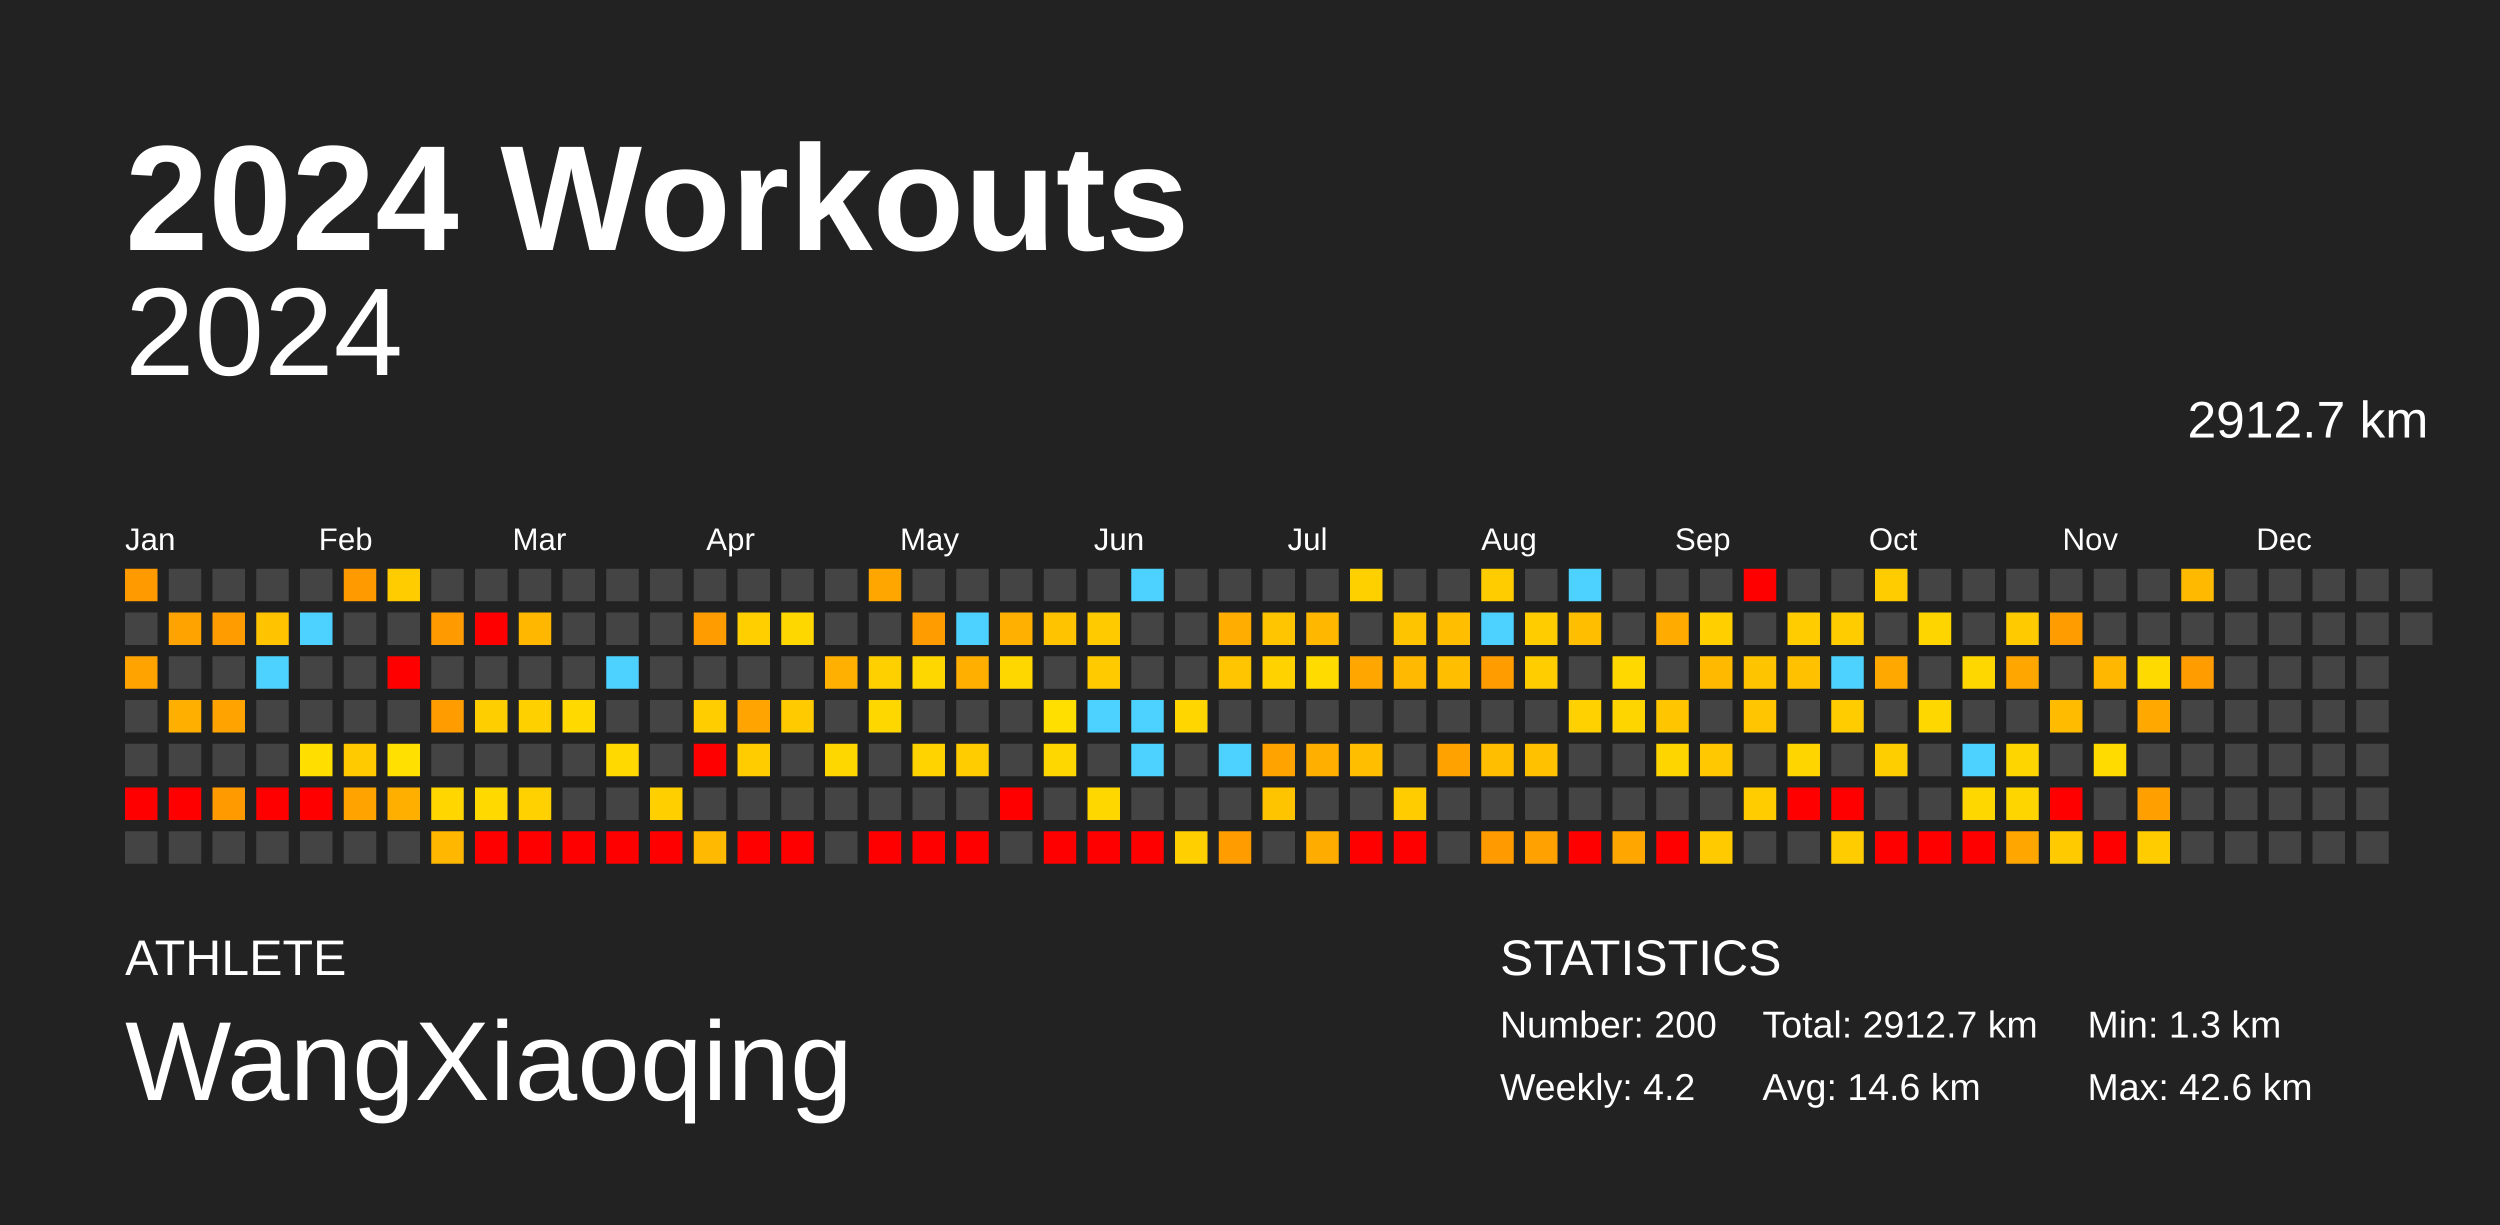
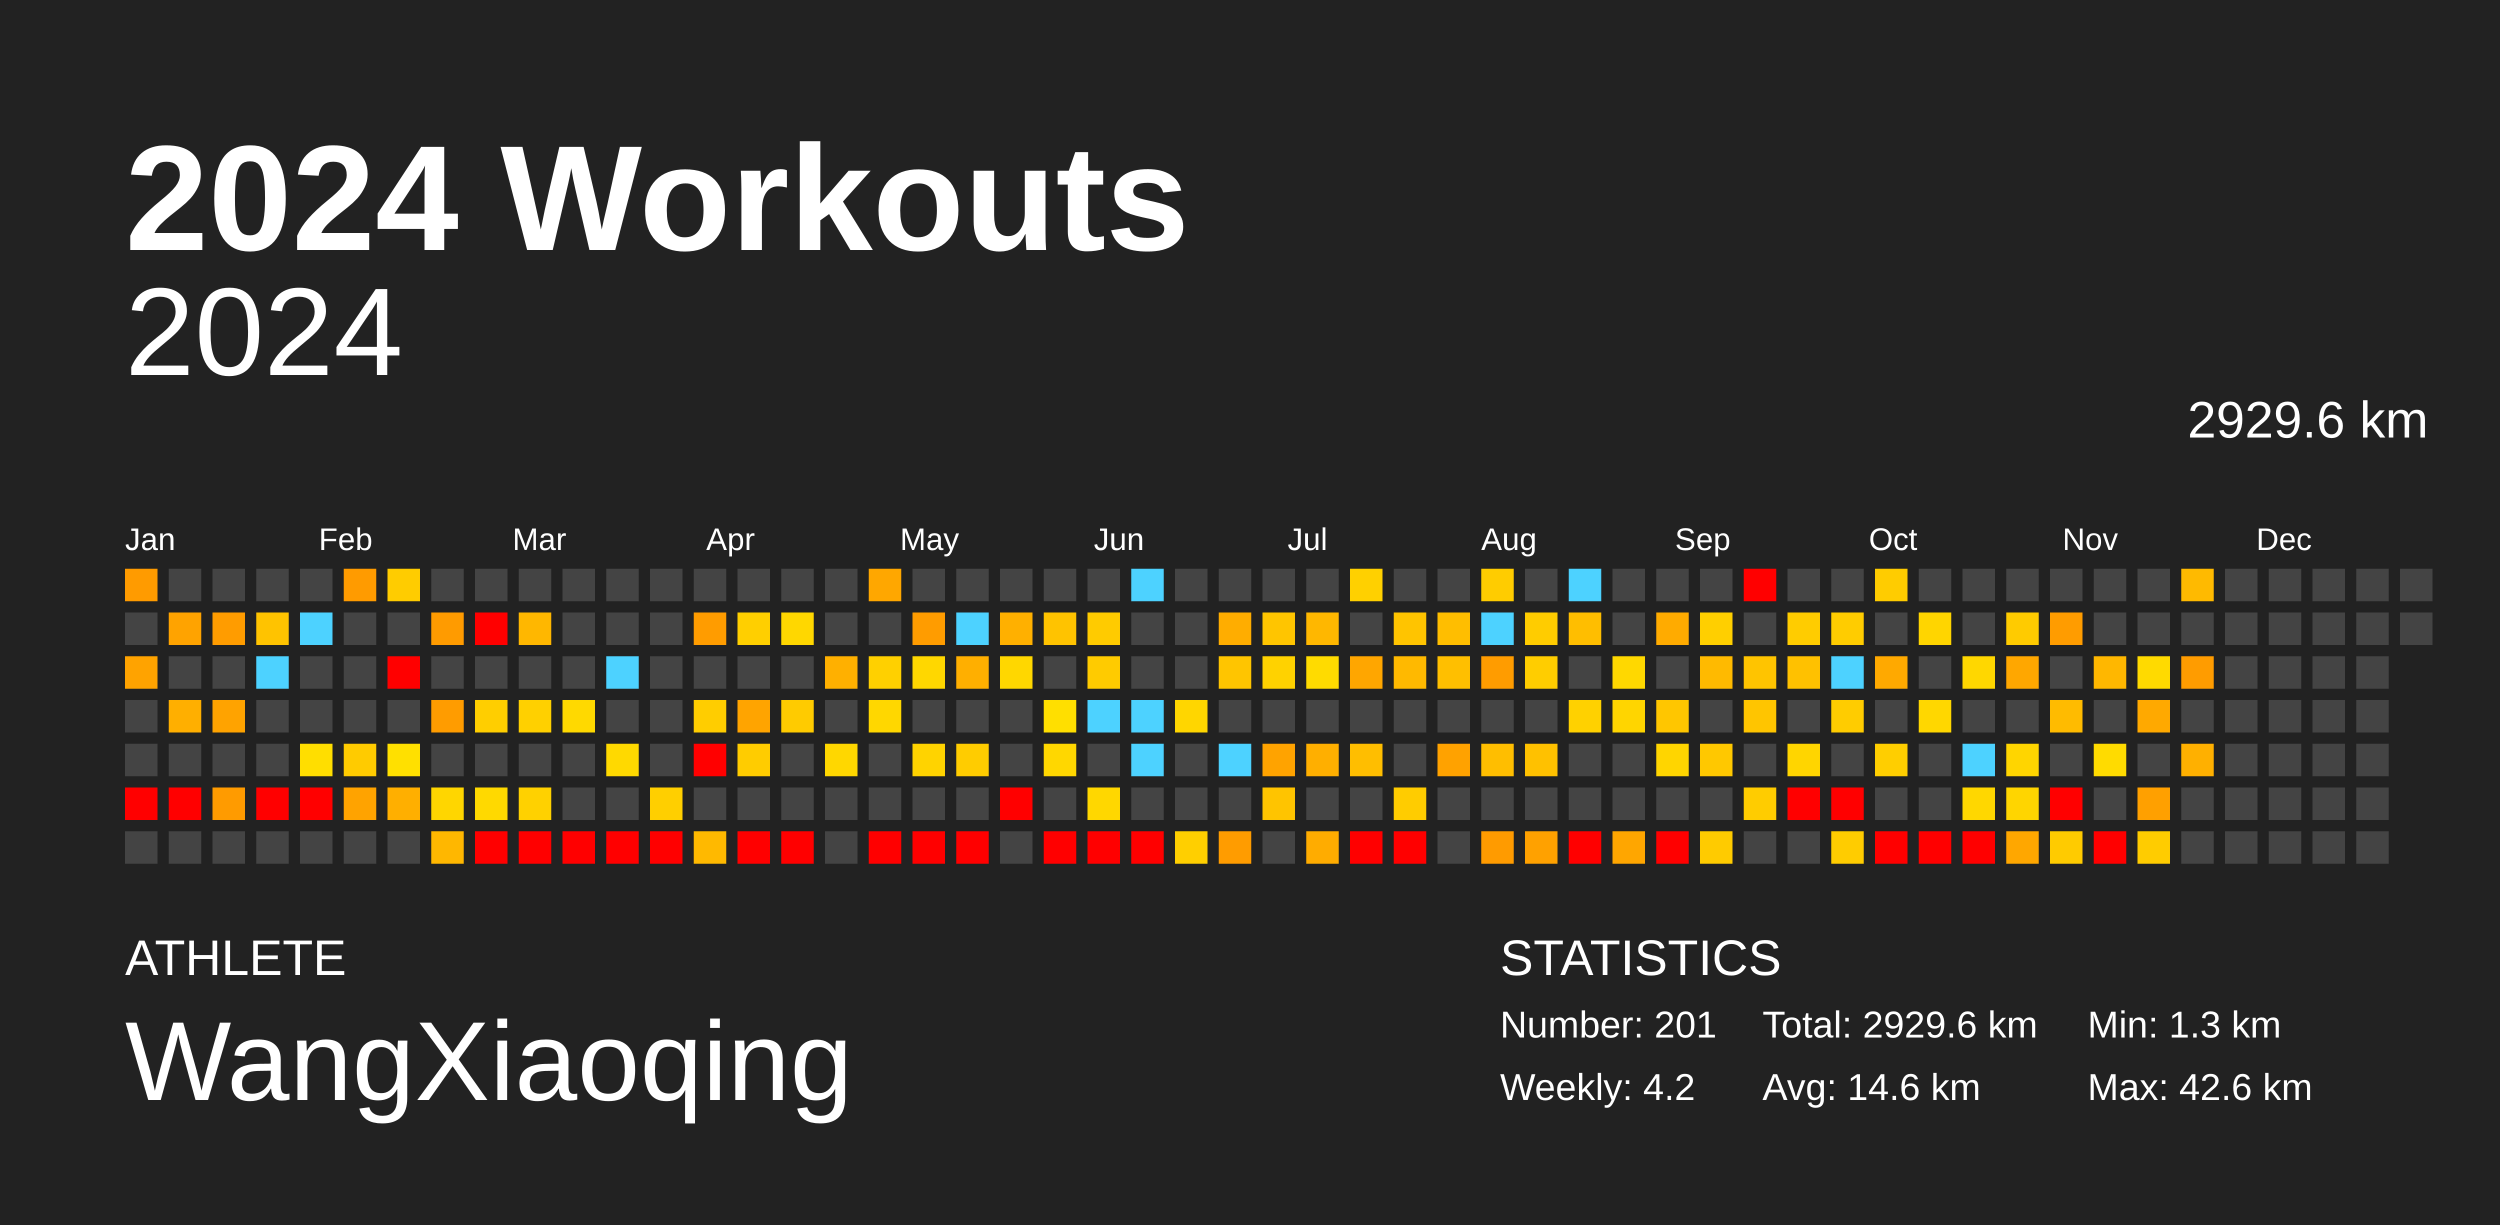
<svg xmlns="http://www.w3.org/2000/svg" baseProfile="full" height="98mm" version="1.1" viewBox="0,0,200,98" width="200mm">
  <defs />
  <rect fill="#222222" height="98" width="200" x="0" y="0" />
  <text fill="#FFFFFF" style="font-size:12px; font-family:Arial; font-weight:bold;" x="10" y="20">2024 Workouts</text>
  <text fill="#FFFFFF" style="font-size:4px; font-family:Arial" x="10" y="78">ATHLETE</text>
  <text fill="#FFFFFF" style="font-size:9px; font-family:Arial" x="10" y="88">WangXiaoqing</text>
  <text fill="#FFFFFF" style="font-size:4px; font-family:Arial" x="120" y="78">STATISTICS</text>
-   <text fill="#FFFFFF" style="font-size:3px; font-family:Arial" x="120" y="83">Number: 200</text>
+   <text fill="#FFFFFF" style="font-size:3px; font-family:Arial" x="120" y="83">Number: 201</text>
  <text fill="#FFFFFF" style="font-size:3px; font-family:Arial" x="120" y="88">Weekly: 4.2</text>
-   <text fill="#FFFFFF" style="font-size:3px; font-family:Arial" x="141" y="83">Total: 2912.7 km</text>
+   <text fill="#FFFFFF" style="font-size:3px; font-family:Arial" x="141" y="83">Total: 2929.6 km</text>
  <text fill="#FFFFFF" style="font-size:3px; font-family:Arial" x="141" y="88">Avg: 14.6 km</text>
  <text fill="#FFFFFF" style="font-size:3px; font-family:Arial" x="167" y="83">Min: 1.3 km</text>
  <text fill="#FFFFFF" style="font-size:3px; font-family:Arial" x="167" y="88">Max: 42.6 km</text>
  <text alignment-baseline="hanging" fill="#FFFFFF" style="font-size:10.0px; font-family:Arial;" x="10" y="30">2024</text>
-   <text alignment-baseline="hanging" fill="#FFFFFF" style="font-size:4.125px; font-family:Arial;" x="175" y="35">2912.7 km</text>
+   <text alignment-baseline="hanging" fill="#FFFFFF" style="font-size:4.125px; font-family:Arial;" x="175" y="35">2929.6 km</text>
  <text fill="#FFFFFF" style="font-size:2.5px; font-family:Arial" x="10.0" y="44">Jan</text>
  <text fill="#FFFFFF" style="font-size:2.5px; font-family:Arial" x="25.5" y="44">Feb</text>
  <text fill="#FFFFFF" style="font-size:2.5px; font-family:Arial" x="41.0" y="44">Mar</text>
  <text fill="#FFFFFF" style="font-size:2.5px; font-family:Arial" x="56.5" y="44">Apr</text>
  <text fill="#FFFFFF" style="font-size:2.5px; font-family:Arial" x="72.0" y="44">May</text>
  <text fill="#FFFFFF" style="font-size:2.5px; font-family:Arial" x="87.5" y="44">Jun</text>
  <text fill="#FFFFFF" style="font-size:2.5px; font-family:Arial" x="103.0" y="44">Jul</text>
  <text fill="#FFFFFF" style="font-size:2.5px; font-family:Arial" x="118.5" y="44">Aug</text>
  <text fill="#FFFFFF" style="font-size:2.5px; font-family:Arial" x="134.0" y="44">Sep</text>
  <text fill="#FFFFFF" style="font-size:2.5px; font-family:Arial" x="149.5" y="44">Oct</text>
  <text fill="#FFFFFF" style="font-size:2.5px; font-family:Arial" x="165.0" y="44">Nov</text>
  <text fill="#FFFFFF" style="font-size:2.5px; font-family:Arial" x="180.5" y="44">Dec</text>
  <rect fill="#ff9b00" height="2.6" width="2.6" x="10.0" y="45.5" />
  <rect fill="#444444" height="2.6" width="2.6" x="10.0" y="49.0" />
  <rect fill="#ffa300" height="2.6" width="2.6" x="10.0" y="52.5" />
  <rect fill="#444444" height="2.6" width="2.6" x="10.0" y="56.0" />
  <rect fill="#444444" height="2.6" width="2.6" x="10.0" y="59.5" />
  <rect fill="red" height="2.6" width="2.6" x="10.0" y="63.0" />
  <rect fill="#444444" height="2.6" width="2.6" x="10.0" y="66.5" />
  <rect fill="#444444" height="2.6" width="2.6" x="13.5" y="45.5" />
  <rect fill="#ffa300" height="2.6" width="2.6" x="13.5" y="49.0" />
  <rect fill="#444444" height="2.6" width="2.6" x="13.5" y="52.5" />
  <rect fill="#ffaf00" height="2.6" width="2.6" x="13.5" y="56.0" />
  <rect fill="#444444" height="2.6" width="2.6" x="13.5" y="59.5" />
  <rect fill="red" height="2.6" width="2.6" x="13.5" y="63.0" />
  <rect fill="#444444" height="2.6" width="2.6" x="13.5" y="66.5" />
  <rect fill="#444444" height="2.6" width="2.6" x="17.0" y="45.5" />
  <rect fill="#ff9c00" height="2.6" width="2.6" x="17.0" y="49.0" />
  <rect fill="#444444" height="2.6" width="2.6" x="17.0" y="52.5" />
  <rect fill="#ffa300" height="2.6" width="2.6" x="17.0" y="56.0" />
  <rect fill="#444444" height="2.6" width="2.6" x="17.0" y="59.5" />
  <rect fill="#ff9b00" height="2.6" width="2.6" x="17.0" y="63.0" />
  <rect fill="#444444" height="2.6" width="2.6" x="17.0" y="66.5" />
  <rect fill="#444444" height="2.6" width="2.6" x="20.5" y="45.5" />
  <rect fill="#ffc300" height="2.6" width="2.6" x="20.5" y="49.0" />
  <rect fill="#4dd2ff" height="2.6" width="2.6" x="20.5" y="52.5" />
  <rect fill="#444444" height="2.6" width="2.6" x="20.5" y="56.0" />
  <rect fill="#444444" height="2.6" width="2.6" x="20.5" y="59.5" />
  <rect fill="red" height="2.6" width="2.6" x="20.5" y="63.0" />
  <rect fill="#444444" height="2.6" width="2.6" x="20.5" y="66.5" />
  <rect fill="#444444" height="2.6" width="2.6" x="24.0" y="45.5" />
  <rect fill="#4dd2ff" height="2.6" width="2.6" x="24.0" y="49.0" />
  <rect fill="#444444" height="2.6" width="2.6" x="24.0" y="52.5" />
  <rect fill="#444444" height="2.6" width="2.6" x="24.0" y="56.0" />
  <rect fill="#ffde00" height="2.6" width="2.6" x="24.0" y="59.5" />
  <rect fill="red" height="2.6" width="2.6" x="24.0" y="63.0" />
  <rect fill="#444444" height="2.6" width="2.6" x="24.0" y="66.5" />
  <rect fill="#ff9b00" height="2.6" width="2.6" x="27.5" y="45.5" />
  <rect fill="#444444" height="2.6" width="2.6" x="27.5" y="49.0" />
  <rect fill="#444444" height="2.6" width="2.6" x="27.5" y="52.5" />
  <rect fill="#444444" height="2.6" width="2.6" x="27.5" y="56.0" />
  <rect fill="#ffcb00" height="2.6" width="2.6" x="27.5" y="59.5" />
  <rect fill="#ffa300" height="2.6" width="2.6" x="27.5" y="63.0" />
  <rect fill="#444444" height="2.6" width="2.6" x="27.5" y="66.5" />
  <rect fill="#ffcc00" height="2.6" width="2.6" x="31.0" y="45.5" />
  <rect fill="#444444" height="2.6" width="2.6" x="31.0" y="49.0" />
  <rect fill="red" height="2.6" width="2.6" x="31.0" y="52.5" />
  <rect fill="#444444" height="2.6" width="2.6" x="31.0" y="56.0" />
  <rect fill="#ffe000" height="2.6" width="2.6" x="31.0" y="59.5" />
  <rect fill="#ffaf00" height="2.6" width="2.6" x="31.0" y="63.0" />
  <rect fill="#444444" height="2.6" width="2.6" x="31.0" y="66.5" />
  <rect fill="#444444" height="2.6" width="2.6" x="34.5" y="45.5" />
  <rect fill="#ff9b00" height="2.6" width="2.6" x="34.5" y="49.0" />
  <rect fill="#444444" height="2.6" width="2.6" x="34.5" y="52.5" />
  <rect fill="#ff9c00" height="2.6" width="2.6" x="34.5" y="56.0" />
  <rect fill="#444444" height="2.6" width="2.6" x="34.5" y="59.5" />
  <rect fill="#ffd600" height="2.6" width="2.6" x="34.5" y="63.0" />
  <rect fill="#ffb700" height="2.6" width="2.6" x="34.5" y="66.5" />
  <rect fill="#444444" height="2.6" width="2.6" x="38.0" y="45.5" />
  <rect fill="red" height="2.6" width="2.6" x="38.0" y="49.0" />
  <rect fill="#444444" height="2.6" width="2.6" x="38.0" y="52.5" />
  <rect fill="#ffce00" height="2.6" width="2.6" x="38.0" y="56.0" />
  <rect fill="#444444" height="2.6" width="2.6" x="38.0" y="59.5" />
  <rect fill="#ffd900" height="2.6" width="2.6" x="38.0" y="63.0" />
  <rect fill="red" height="2.6" width="2.6" x="38.0" y="66.5" />
  <rect fill="#444444" height="2.6" width="2.6" x="41.5" y="45.5" />
  <rect fill="#ffb700" height="2.6" width="2.6" x="41.5" y="49.0" />
  <rect fill="#444444" height="2.6" width="2.6" x="41.5" y="52.5" />
  <rect fill="#ffd000" height="2.6" width="2.6" x="41.5" y="56.0" />
  <rect fill="#444444" height="2.6" width="2.6" x="41.5" y="59.5" />
  <rect fill="#ffd100" height="2.6" width="2.6" x="41.5" y="63.0" />
  <rect fill="red" height="2.6" width="2.6" x="41.5" y="66.5" />
  <rect fill="#444444" height="2.6" width="2.6" x="45.0" y="45.5" />
  <rect fill="#444444" height="2.6" width="2.6" x="45.0" y="49.0" />
  <rect fill="#444444" height="2.6" width="2.6" x="45.0" y="52.5" />
  <rect fill="#ffd900" height="2.6" width="2.6" x="45.0" y="56.0" />
  <rect fill="#444444" height="2.6" width="2.6" x="45.0" y="59.5" />
  <rect fill="#444444" height="2.6" width="2.6" x="45.0" y="63.0" />
  <rect fill="red" height="2.6" width="2.6" x="45.0" y="66.5" />
  <rect fill="#444444" height="2.6" width="2.6" x="48.5" y="45.5" />
  <rect fill="#444444" height="2.6" width="2.6" x="48.5" y="49.0" />
  <rect fill="#4dd2ff" height="2.6" width="2.6" x="48.5" y="52.5" />
  <rect fill="#444444" height="2.6" width="2.6" x="48.5" y="56.0" />
  <rect fill="#ffd900" height="2.6" width="2.6" x="48.5" y="59.5" />
  <rect fill="#444444" height="2.6" width="2.6" x="48.5" y="63.0" />
  <rect fill="red" height="2.6" width="2.6" x="48.5" y="66.5" />
  <rect fill="#444444" height="2.6" width="2.6" x="52.0" y="45.5" />
  <rect fill="#444444" height="2.6" width="2.6" x="52.0" y="49.0" />
  <rect fill="#444444" height="2.6" width="2.6" x="52.0" y="52.5" />
  <rect fill="#444444" height="2.6" width="2.6" x="52.0" y="56.0" />
  <rect fill="#444444" height="2.6" width="2.6" x="52.0" y="59.5" />
  <rect fill="#ffcf00" height="2.6" width="2.6" x="52.0" y="63.0" />
  <rect fill="red" height="2.6" width="2.6" x="52.0" y="66.5" />
  <rect fill="#444444" height="2.6" width="2.6" x="55.5" y="45.5" />
  <rect fill="#ff9c00" height="2.6" width="2.6" x="55.5" y="49.0" />
  <rect fill="#444444" height="2.6" width="2.6" x="55.5" y="52.5" />
  <rect fill="#ffcd00" height="2.6" width="2.6" x="55.5" y="56.0" />
  <rect fill="red" height="2.6" width="2.6" x="55.5" y="59.5" />
  <rect fill="#444444" height="2.6" width="2.6" x="55.5" y="63.0" />
  <rect fill="#ffb900" height="2.6" width="2.6" x="55.5" y="66.5" />
  <rect fill="#444444" height="2.6" width="2.6" x="59.0" y="45.5" />
  <rect fill="#ffcf00" height="2.6" width="2.6" x="59.0" y="49.0" />
  <rect fill="#444444" height="2.6" width="2.6" x="59.0" y="52.5" />
  <rect fill="#ffa400" height="2.6" width="2.6" x="59.0" y="56.0" />
  <rect fill="#ffcc00" height="2.6" width="2.6" x="59.0" y="59.5" />
  <rect fill="#444444" height="2.6" width="2.6" x="59.0" y="63.0" />
  <rect fill="red" height="2.6" width="2.6" x="59.0" y="66.5" />
  <rect fill="#444444" height="2.6" width="2.6" x="62.5" y="45.5" />
  <rect fill="#ffd700" height="2.6" width="2.6" x="62.5" y="49.0" />
  <rect fill="#444444" height="2.6" width="2.6" x="62.5" y="52.5" />
  <rect fill="#ffcb00" height="2.6" width="2.6" x="62.5" y="56.0" />
  <rect fill="#444444" height="2.6" width="2.6" x="62.5" y="59.5" />
  <rect fill="#444444" height="2.6" width="2.6" x="62.5" y="63.0" />
  <rect fill="red" height="2.6" width="2.6" x="62.5" y="66.5" />
  <rect fill="#444444" height="2.6" width="2.6" x="66.0" y="45.5" />
  <rect fill="#444444" height="2.6" width="2.6" x="66.0" y="49.0" />
  <rect fill="#ffb000" height="2.6" width="2.6" x="66.0" y="52.5" />
  <rect fill="#444444" height="2.6" width="2.6" x="66.0" y="56.0" />
  <rect fill="#ffd700" height="2.6" width="2.6" x="66.0" y="59.5" />
  <rect fill="#444444" height="2.6" width="2.6" x="66.0" y="63.0" />
  <rect fill="#444444" height="2.6" width="2.6" x="66.0" y="66.5" />
  <rect fill="#ffa700" height="2.6" width="2.6" x="69.5" y="45.5" />
  <rect fill="#444444" height="2.6" width="2.6" x="69.5" y="49.0" />
  <rect fill="#ffd000" height="2.6" width="2.6" x="69.5" y="52.5" />
  <rect fill="#ffd700" height="2.6" width="2.6" x="69.5" y="56.0" />
  <rect fill="#444444" height="2.6" width="2.6" x="69.5" y="59.5" />
  <rect fill="#444444" height="2.6" width="2.6" x="69.5" y="63.0" />
  <rect fill="red" height="2.6" width="2.6" x="69.5" y="66.5" />
  <rect fill="#444444" height="2.6" width="2.6" x="73.0" y="45.5" />
  <rect fill="#ff9c00" height="2.6" width="2.6" x="73.0" y="49.0" />
  <rect fill="#ffd700" height="2.6" width="2.6" x="73.0" y="52.5" />
  <rect fill="#444444" height="2.6" width="2.6" x="73.0" y="56.0" />
  <rect fill="#ffd300" height="2.6" width="2.6" x="73.0" y="59.5" />
  <rect fill="#444444" height="2.6" width="2.6" x="73.0" y="63.0" />
  <rect fill="red" height="2.6" width="2.6" x="73.0" y="66.5" />
  <rect fill="#444444" height="2.6" width="2.6" x="76.5" y="45.5" />
  <rect fill="#4dd2ff" height="2.6" width="2.6" x="76.5" y="49.0" />
  <rect fill="#ffaf00" height="2.6" width="2.6" x="76.5" y="52.5" />
  <rect fill="#444444" height="2.6" width="2.6" x="76.5" y="56.0" />
  <rect fill="#ffcc00" height="2.6" width="2.6" x="76.5" y="59.5" />
  <rect fill="#444444" height="2.6" width="2.6" x="76.5" y="63.0" />
  <rect fill="red" height="2.6" width="2.6" x="76.5" y="66.5" />
  <rect fill="#444444" height="2.6" width="2.6" x="80.0" y="45.5" />
  <rect fill="#ffb000" height="2.6" width="2.6" x="80.0" y="49.0" />
  <rect fill="#ffd700" height="2.6" width="2.6" x="80.0" y="52.5" />
  <rect fill="#444444" height="2.6" width="2.6" x="80.0" y="56.0" />
  <rect fill="#444444" height="2.6" width="2.6" x="80.0" y="59.5" />
  <rect fill="red" height="2.6" width="2.6" x="80.0" y="63.0" />
  <rect fill="#444444" height="2.6" width="2.6" x="80.0" y="66.5" />
  <rect fill="#444444" height="2.6" width="2.6" x="83.5" y="45.5" />
  <rect fill="#ffc300" height="2.6" width="2.6" x="83.5" y="49.0" />
  <rect fill="#444444" height="2.6" width="2.6" x="83.5" y="52.5" />
  <rect fill="#ffdf00" height="2.6" width="2.6" x="83.5" y="56.0" />
  <rect fill="#ffd700" height="2.6" width="2.6" x="83.5" y="59.5" />
  <rect fill="#444444" height="2.6" width="2.6" x="83.5" y="63.0" />
  <rect fill="red" height="2.6" width="2.6" x="83.5" y="66.5" />
  <rect fill="#444444" height="2.6" width="2.6" x="87.0" y="45.5" />
  <rect fill="#ffcb00" height="2.6" width="2.6" x="87.0" y="49.0" />
  <rect fill="#ffcb00" height="2.6" width="2.6" x="87.0" y="52.5" />
  <rect fill="#4dd2ff" height="2.6" width="2.6" x="87.0" y="56.0" />
  <rect fill="#444444" height="2.6" width="2.6" x="87.0" y="59.5" />
  <rect fill="#ffd700" height="2.6" width="2.6" x="87.0" y="63.0" />
  <rect fill="red" height="2.6" width="2.6" x="87.0" y="66.5" />
  <rect fill="#4dd2ff" height="2.6" width="2.6" x="90.5" y="45.5" />
  <rect fill="#444444" height="2.6" width="2.6" x="90.5" y="49.0" />
  <rect fill="#444444" height="2.6" width="2.6" x="90.5" y="52.5" />
  <rect fill="#4dd2ff" height="2.6" width="2.6" x="90.5" y="56.0" />
  <rect fill="#4dd2ff" height="2.6" width="2.6" x="90.5" y="59.5" />
  <rect fill="#444444" height="2.6" width="2.6" x="90.5" y="63.0" />
  <rect fill="red" height="2.6" width="2.6" x="90.5" y="66.5" />
  <rect fill="#444444" height="2.6" width="2.6" x="94.0" y="45.5" />
  <rect fill="#444444" height="2.6" width="2.6" x="94.0" y="49.0" />
  <rect fill="#444444" height="2.6" width="2.6" x="94.0" y="52.5" />
  <rect fill="#ffd600" height="2.6" width="2.6" x="94.0" y="56.0" />
  <rect fill="#444444" height="2.6" width="2.6" x="94.0" y="59.5" />
  <rect fill="#444444" height="2.6" width="2.6" x="94.0" y="63.0" />
  <rect fill="#ffcf00" height="2.6" width="2.6" x="94.0" y="66.5" />
  <rect fill="#444444" height="2.6" width="2.6" x="97.5" y="45.5" />
  <rect fill="#ffad00" height="2.6" width="2.6" x="97.5" y="49.0" />
  <rect fill="#ffc500" height="2.6" width="2.6" x="97.5" y="52.5" />
  <rect fill="#444444" height="2.6" width="2.6" x="97.5" y="56.0" />
  <rect fill="#4dd2ff" height="2.6" width="2.6" x="97.5" y="59.5" />
  <rect fill="#444444" height="2.6" width="2.6" x="97.5" y="63.0" />
  <rect fill="#ff9c00" height="2.6" width="2.6" x="97.5" y="66.5" />
  <rect fill="#444444" height="2.6" width="2.6" x="101.0" y="45.5" />
  <rect fill="#ffc500" height="2.6" width="2.6" x="101.0" y="49.0" />
  <rect fill="#ffd200" height="2.6" width="2.6" x="101.0" y="52.5" />
  <rect fill="#444444" height="2.6" width="2.6" x="101.0" y="56.0" />
  <rect fill="#ffa300" height="2.6" width="2.6" x="101.0" y="59.5" />
  <rect fill="#ffc400" height="2.6" width="2.6" x="101.0" y="63.0" />
  <rect fill="#444444" height="2.6" width="2.6" x="101.0" y="66.5" />
  <rect fill="#444444" height="2.6" width="2.6" x="104.5" y="45.5" />
  <rect fill="#ffb700" height="2.6" width="2.6" x="104.5" y="49.0" />
  <rect fill="#ffdb00" height="2.6" width="2.6" x="104.5" y="52.5" />
  <rect fill="#444444" height="2.6" width="2.6" x="104.5" y="56.0" />
  <rect fill="#ffaf00" height="2.6" width="2.6" x="104.5" y="59.5" />
  <rect fill="#444444" height="2.6" width="2.6" x="104.5" y="63.0" />
  <rect fill="#ffac00" height="2.6" width="2.6" x="104.5" y="66.5" />
  <rect fill="#ffd000" height="2.6" width="2.6" x="108.0" y="45.5" />
  <rect fill="#444444" height="2.6" width="2.6" x="108.0" y="49.0" />
  <rect fill="#ffa600" height="2.6" width="2.6" x="108.0" y="52.5" />
  <rect fill="#444444" height="2.6" width="2.6" x="108.0" y="56.0" />
  <rect fill="#ffbe00" height="2.6" width="2.6" x="108.0" y="59.5" />
  <rect fill="#444444" height="2.6" width="2.6" x="108.0" y="63.0" />
  <rect fill="red" height="2.6" width="2.6" x="108.0" y="66.5" />
  <rect fill="#444444" height="2.6" width="2.6" x="111.5" y="45.5" />
  <rect fill="#ffc400" height="2.6" width="2.6" x="111.5" y="49.0" />
  <rect fill="#ffb900" height="2.6" width="2.6" x="111.5" y="52.5" />
  <rect fill="#444444" height="2.6" width="2.6" x="111.5" y="56.0" />
  <rect fill="#444444" height="2.6" width="2.6" x="111.5" y="59.5" />
  <rect fill="#ffcc00" height="2.6" width="2.6" x="111.5" y="63.0" />
  <rect fill="red" height="2.6" width="2.6" x="111.5" y="66.5" />
  <rect fill="#444444" height="2.6" width="2.6" x="115.0" y="45.5" />
  <rect fill="#ffbe00" height="2.6" width="2.6" x="115.0" y="49.0" />
  <rect fill="#ffbf00" height="2.6" width="2.6" x="115.0" y="52.5" />
  <rect fill="#444444" height="2.6" width="2.6" x="115.0" y="56.0" />
  <rect fill="#ffa200" height="2.6" width="2.6" x="115.0" y="59.5" />
  <rect fill="#444444" height="2.6" width="2.6" x="115.0" y="63.0" />
  <rect fill="#444444" height="2.6" width="2.6" x="115.0" y="66.5" />
  <rect fill="#ffcc00" height="2.6" width="2.6" x="118.5" y="45.5" />
  <rect fill="#4dd2ff" height="2.6" width="2.6" x="118.5" y="49.0" />
  <rect fill="#ff9c00" height="2.6" width="2.6" x="118.5" y="52.5" />
  <rect fill="#444444" height="2.6" width="2.6" x="118.5" y="56.0" />
  <rect fill="#ffbe00" height="2.6" width="2.6" x="118.5" y="59.5" />
  <rect fill="#444444" height="2.6" width="2.6" x="118.5" y="63.0" />
  <rect fill="#ff9b00" height="2.6" width="2.6" x="118.5" y="66.5" />
  <rect fill="#444444" height="2.6" width="2.6" x="122.0" y="45.5" />
  <rect fill="#ffcc00" height="2.6" width="2.6" x="122.0" y="49.0" />
  <rect fill="#ffcd00" height="2.6" width="2.6" x="122.0" y="52.5" />
  <rect fill="#444444" height="2.6" width="2.6" x="122.0" y="56.0" />
  <rect fill="#ffc100" height="2.6" width="2.6" x="122.0" y="59.5" />
  <rect fill="#444444" height="2.6" width="2.6" x="122.0" y="63.0" />
  <rect fill="#ffa100" height="2.6" width="2.6" x="122.0" y="66.5" />
  <rect fill="#4dd2ff" height="2.6" width="2.6" x="125.5" y="45.5" />
  <rect fill="#ffbe00" height="2.6" width="2.6" x="125.5" y="49.0" />
  <rect fill="#444444" height="2.6" width="2.6" x="125.5" y="52.5" />
  <rect fill="#ffd100" height="2.6" width="2.6" x="125.5" y="56.0" />
  <rect fill="#444444" height="2.6" width="2.6" x="125.5" y="59.5" />
  <rect fill="#444444" height="2.6" width="2.6" x="125.5" y="63.0" />
  <rect fill="red" height="2.6" width="2.6" x="125.5" y="66.5" />
  <rect fill="#444444" height="2.6" width="2.6" x="129.0" y="45.5" />
  <rect fill="#444444" height="2.6" width="2.6" x="129.0" y="49.0" />
  <rect fill="#ffd800" height="2.6" width="2.6" x="129.0" y="52.5" />
  <rect fill="#ffd500" height="2.6" width="2.6" x="129.0" y="56.0" />
  <rect fill="#444444" height="2.6" width="2.6" x="129.0" y="59.5" />
  <rect fill="#444444" height="2.6" width="2.6" x="129.0" y="63.0" />
  <rect fill="#ffa600" height="2.6" width="2.6" x="129.0" y="66.5" />
  <rect fill="#444444" height="2.6" width="2.6" x="132.5" y="45.5" />
  <rect fill="#ffab00" height="2.6" width="2.6" x="132.5" y="49.0" />
  <rect fill="#444444" height="2.6" width="2.6" x="132.5" y="52.5" />
  <rect fill="#ffc600" height="2.6" width="2.6" x="132.5" y="56.0" />
  <rect fill="#ffd500" height="2.6" width="2.6" x="132.5" y="59.5" />
  <rect fill="#444444" height="2.6" width="2.6" x="132.5" y="63.0" />
  <rect fill="red" height="2.6" width="2.6" x="132.5" y="66.5" />
  <rect fill="#444444" height="2.6" width="2.6" x="136.0" y="45.5" />
  <rect fill="#ffcf00" height="2.6" width="2.6" x="136.0" y="49.0" />
  <rect fill="#ffba00" height="2.6" width="2.6" x="136.0" y="52.5" />
  <rect fill="#444444" height="2.6" width="2.6" x="136.0" y="56.0" />
  <rect fill="#ffc800" height="2.6" width="2.6" x="136.0" y="59.5" />
  <rect fill="#444444" height="2.6" width="2.6" x="136.0" y="63.0" />
  <rect fill="#ffcb00" height="2.6" width="2.6" x="136.0" y="66.5" />
  <rect fill="red" height="2.6" width="2.6" x="139.5" y="45.5" />
  <rect fill="#444444" height="2.6" width="2.6" x="139.5" y="49.0" />
  <rect fill="#ffc400" height="2.6" width="2.6" x="139.5" y="52.5" />
  <rect fill="#ffc500" height="2.6" width="2.6" x="139.5" y="56.0" />
  <rect fill="#444444" height="2.6" width="2.6" x="139.5" y="59.5" />
  <rect fill="#ffcc00" height="2.6" width="2.6" x="139.5" y="63.0" />
  <rect fill="#444444" height="2.6" width="2.6" x="139.5" y="66.5" />
  <rect fill="#444444" height="2.6" width="2.6" x="143.0" y="45.5" />
  <rect fill="#ffcc00" height="2.6" width="2.6" x="143.0" y="49.0" />
  <rect fill="#ffc100" height="2.6" width="2.6" x="143.0" y="52.5" />
  <rect fill="#444444" height="2.6" width="2.6" x="143.0" y="56.0" />
  <rect fill="#ffd500" height="2.6" width="2.6" x="143.0" y="59.5" />
  <rect fill="red" height="2.6" width="2.6" x="143.0" y="63.0" />
  <rect fill="#444444" height="2.6" width="2.6" x="143.0" y="66.5" />
  <rect fill="#444444" height="2.6" width="2.6" x="146.5" y="45.5" />
  <rect fill="#ffcc00" height="2.6" width="2.6" x="146.5" y="49.0" />
  <rect fill="#4dd2ff" height="2.6" width="2.6" x="146.5" y="52.5" />
  <rect fill="#ffcc00" height="2.6" width="2.6" x="146.5" y="56.0" />
  <rect fill="#444444" height="2.6" width="2.6" x="146.5" y="59.5" />
  <rect fill="red" height="2.6" width="2.6" x="146.5" y="63.0" />
  <rect fill="#ffcc00" height="2.6" width="2.6" x="146.5" y="66.5" />
  <rect fill="#ffcc00" height="2.6" width="2.6" x="150.0" y="45.5" />
  <rect fill="#444444" height="2.6" width="2.6" x="150.0" y="49.0" />
  <rect fill="#ffa900" height="2.6" width="2.6" x="150.0" y="52.5" />
  <rect fill="#444444" height="2.6" width="2.6" x="150.0" y="56.0" />
  <rect fill="#ffce00" height="2.6" width="2.6" x="150.0" y="59.5" />
  <rect fill="#444444" height="2.6" width="2.6" x="150.0" y="63.0" />
  <rect fill="red" height="2.6" width="2.6" x="150.0" y="66.5" />
  <rect fill="#444444" height="2.6" width="2.6" x="153.5" y="45.5" />
  <rect fill="#ffd500" height="2.6" width="2.6" x="153.5" y="49.0" />
  <rect fill="#444444" height="2.6" width="2.6" x="153.5" y="52.5" />
  <rect fill="#ffd700" height="2.6" width="2.6" x="153.5" y="56.0" />
  <rect fill="#444444" height="2.6" width="2.6" x="153.5" y="59.5" />
  <rect fill="#444444" height="2.6" width="2.6" x="153.5" y="63.0" />
  <rect fill="red" height="2.6" width="2.6" x="153.5" y="66.5" />
  <rect fill="#444444" height="2.6" width="2.6" x="157.0" y="45.5" />
  <rect fill="#444444" height="2.6" width="2.6" x="157.0" y="49.0" />
  <rect fill="#ffd700" height="2.6" width="2.6" x="157.0" y="52.5" />
  <rect fill="#444444" height="2.6" width="2.6" x="157.0" y="56.0" />
  <rect fill="#4dd2ff" height="2.6" width="2.6" x="157.0" y="59.5" />
  <rect fill="#ffd700" height="2.6" width="2.6" x="157.0" y="63.0" />
  <rect fill="red" height="2.6" width="2.6" x="157.0" y="66.5" />
  <rect fill="#444444" height="2.6" width="2.6" x="160.5" y="45.5" />
  <rect fill="#ffcb00" height="2.6" width="2.6" x="160.5" y="49.0" />
  <rect fill="#ffa700" height="2.6" width="2.6" x="160.5" y="52.5" />
  <rect fill="#444444" height="2.6" width="2.6" x="160.5" y="56.0" />
  <rect fill="#ffd500" height="2.6" width="2.6" x="160.5" y="59.5" />
  <rect fill="#ffd500" height="2.6" width="2.6" x="160.5" y="63.0" />
  <rect fill="#ffa700" height="2.6" width="2.6" x="160.5" y="66.5" />
  <rect fill="#444444" height="2.6" width="2.6" x="164.0" y="45.5" />
  <rect fill="#ff9c00" height="2.6" width="2.6" x="164.0" y="49.0" />
  <rect fill="#444444" height="2.6" width="2.6" x="164.0" y="52.5" />
  <rect fill="#ffbb00" height="2.6" width="2.6" x="164.0" y="56.0" />
  <rect fill="#444444" height="2.6" width="2.6" x="164.0" y="59.5" />
  <rect fill="red" height="2.6" width="2.6" x="164.0" y="63.0" />
  <rect fill="#ffcb00" height="2.6" width="2.6" x="164.0" y="66.5" />
  <rect fill="#444444" height="2.6" width="2.6" x="167.5" y="45.5" />
  <rect fill="#444444" height="2.6" width="2.6" x="167.5" y="49.0" />
  <rect fill="#ffb700" height="2.6" width="2.6" x="167.5" y="52.5" />
  <rect fill="#444444" height="2.6" width="2.6" x="167.5" y="56.0" />
  <rect fill="#ffdb00" height="2.6" width="2.6" x="167.5" y="59.5" />
  <rect fill="#444444" height="2.6" width="2.6" x="167.5" y="63.0" />
  <rect fill="red" height="2.6" width="2.6" x="167.5" y="66.5" />
  <rect fill="#444444" height="2.6" width="2.6" x="171.0" y="45.5" />
  <rect fill="#444444" height="2.6" width="2.6" x="171.0" y="49.0" />
  <rect fill="#ffda00" height="2.6" width="2.6" x="171.0" y="52.5" />
  <rect fill="#ffa900" height="2.6" width="2.6" x="171.0" y="56.0" />
  <rect fill="#444444" height="2.6" width="2.6" x="171.0" y="59.5" />
  <rect fill="#ffa000" height="2.6" width="2.6" x="171.0" y="63.0" />
  <rect fill="#ffcc00" height="2.6" width="2.6" x="171.0" y="66.5" />
  <rect fill="#ffba00" height="2.6" width="2.6" x="174.5" y="45.5" />
  <rect fill="#444444" height="2.6" width="2.6" x="174.5" y="49.0" />
  <rect fill="#ff9c00" height="2.6" width="2.6" x="174.5" y="52.5" />
  <rect fill="#444444" height="2.6" width="2.6" x="174.5" y="56.0" />
-   <rect fill="#444444" height="2.6" width="2.6" x="174.5" y="59.5" />
+   <rect fill="#ffb000" height="2.6" width="2.6" x="174.5" y="59.5" />
  <rect fill="#444444" height="2.6" width="2.6" x="174.5" y="63.0" />
  <rect fill="#444444" height="2.6" width="2.6" x="174.5" y="66.5" />
  <rect fill="#444444" height="2.6" width="2.6" x="178.0" y="45.5" />
  <rect fill="#444444" height="2.6" width="2.6" x="178.0" y="49.0" />
  <rect fill="#444444" height="2.6" width="2.6" x="178.0" y="52.5" />
  <rect fill="#444444" height="2.6" width="2.6" x="178.0" y="56.0" />
  <rect fill="#444444" height="2.6" width="2.6" x="178.0" y="59.5" />
  <rect fill="#444444" height="2.6" width="2.6" x="178.0" y="63.0" />
  <rect fill="#444444" height="2.6" width="2.6" x="178.0" y="66.5" />
  <rect fill="#444444" height="2.6" width="2.6" x="181.5" y="45.5" />
  <rect fill="#444444" height="2.6" width="2.6" x="181.5" y="49.0" />
  <rect fill="#444444" height="2.6" width="2.6" x="181.5" y="52.5" />
  <rect fill="#444444" height="2.6" width="2.6" x="181.5" y="56.0" />
  <rect fill="#444444" height="2.6" width="2.6" x="181.5" y="59.5" />
  <rect fill="#444444" height="2.6" width="2.6" x="181.5" y="63.0" />
  <rect fill="#444444" height="2.6" width="2.6" x="181.5" y="66.5" />
  <rect fill="#444444" height="2.6" width="2.6" x="185.0" y="45.5" />
  <rect fill="#444444" height="2.6" width="2.6" x="185.0" y="49.0" />
  <rect fill="#444444" height="2.6" width="2.6" x="185.0" y="52.5" />
  <rect fill="#444444" height="2.6" width="2.6" x="185.0" y="56.0" />
  <rect fill="#444444" height="2.6" width="2.6" x="185.0" y="59.5" />
  <rect fill="#444444" height="2.6" width="2.6" x="185.0" y="63.0" />
  <rect fill="#444444" height="2.6" width="2.6" x="185.0" y="66.5" />
  <rect fill="#444444" height="2.6" width="2.6" x="188.5" y="45.5" />
  <rect fill="#444444" height="2.6" width="2.6" x="188.5" y="49.0" />
  <rect fill="#444444" height="2.6" width="2.6" x="188.5" y="52.5" />
  <rect fill="#444444" height="2.6" width="2.6" x="188.5" y="56.0" />
  <rect fill="#444444" height="2.6" width="2.6" x="188.5" y="59.5" />
  <rect fill="#444444" height="2.6" width="2.6" x="188.5" y="63.0" />
  <rect fill="#444444" height="2.6" width="2.6" x="188.5" y="66.5" />
  <rect fill="#444444" height="2.6" width="2.6" x="192.0" y="45.5" />
  <rect fill="#444444" height="2.6" width="2.6" x="192.0" y="49.0" />
</svg>
